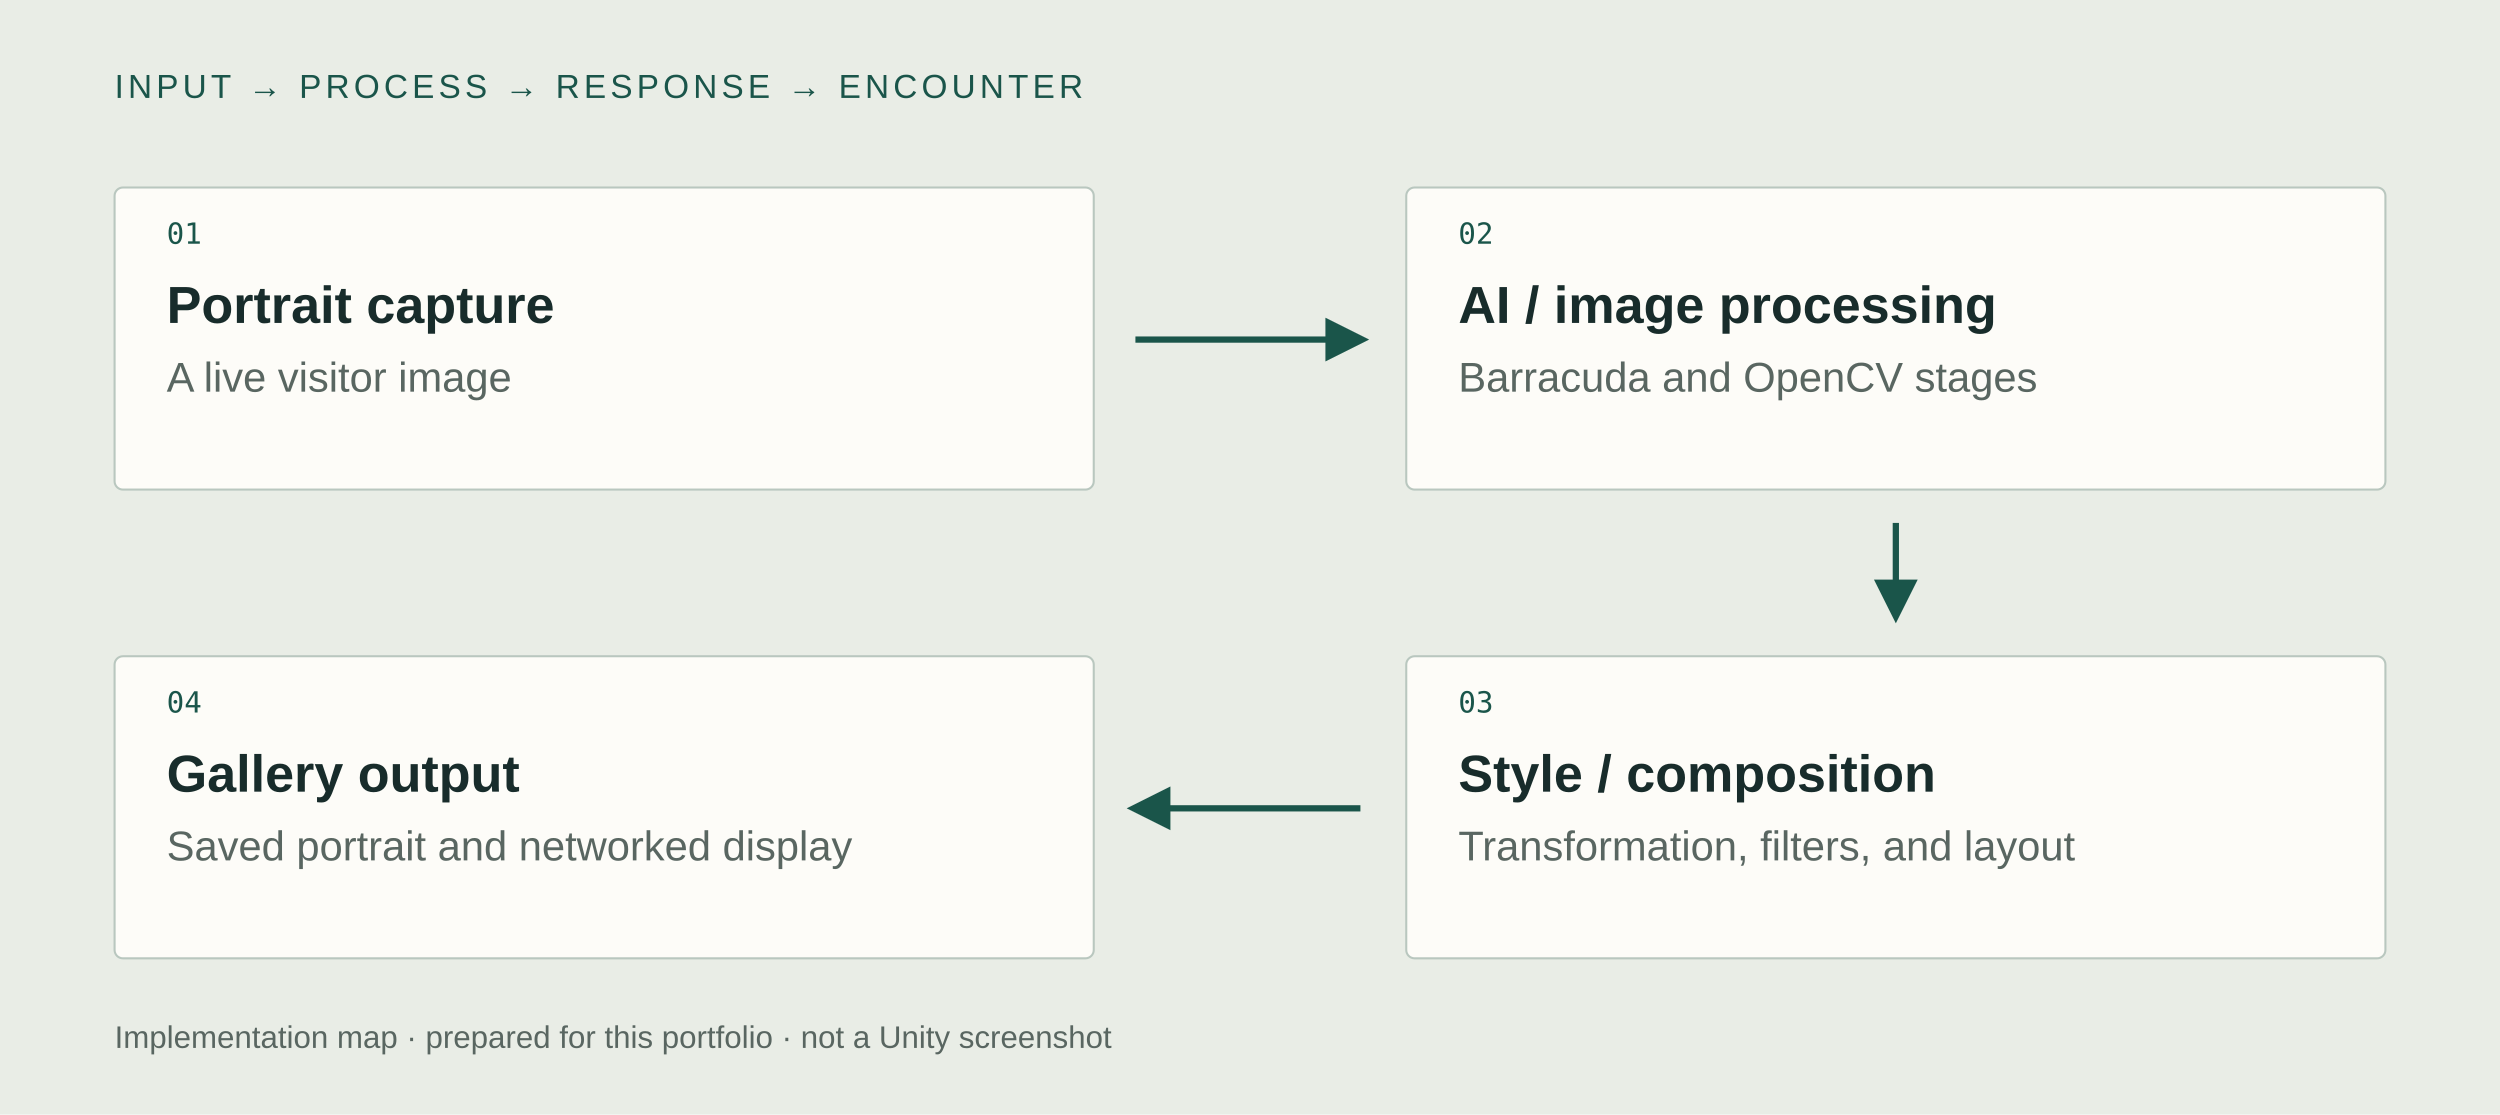
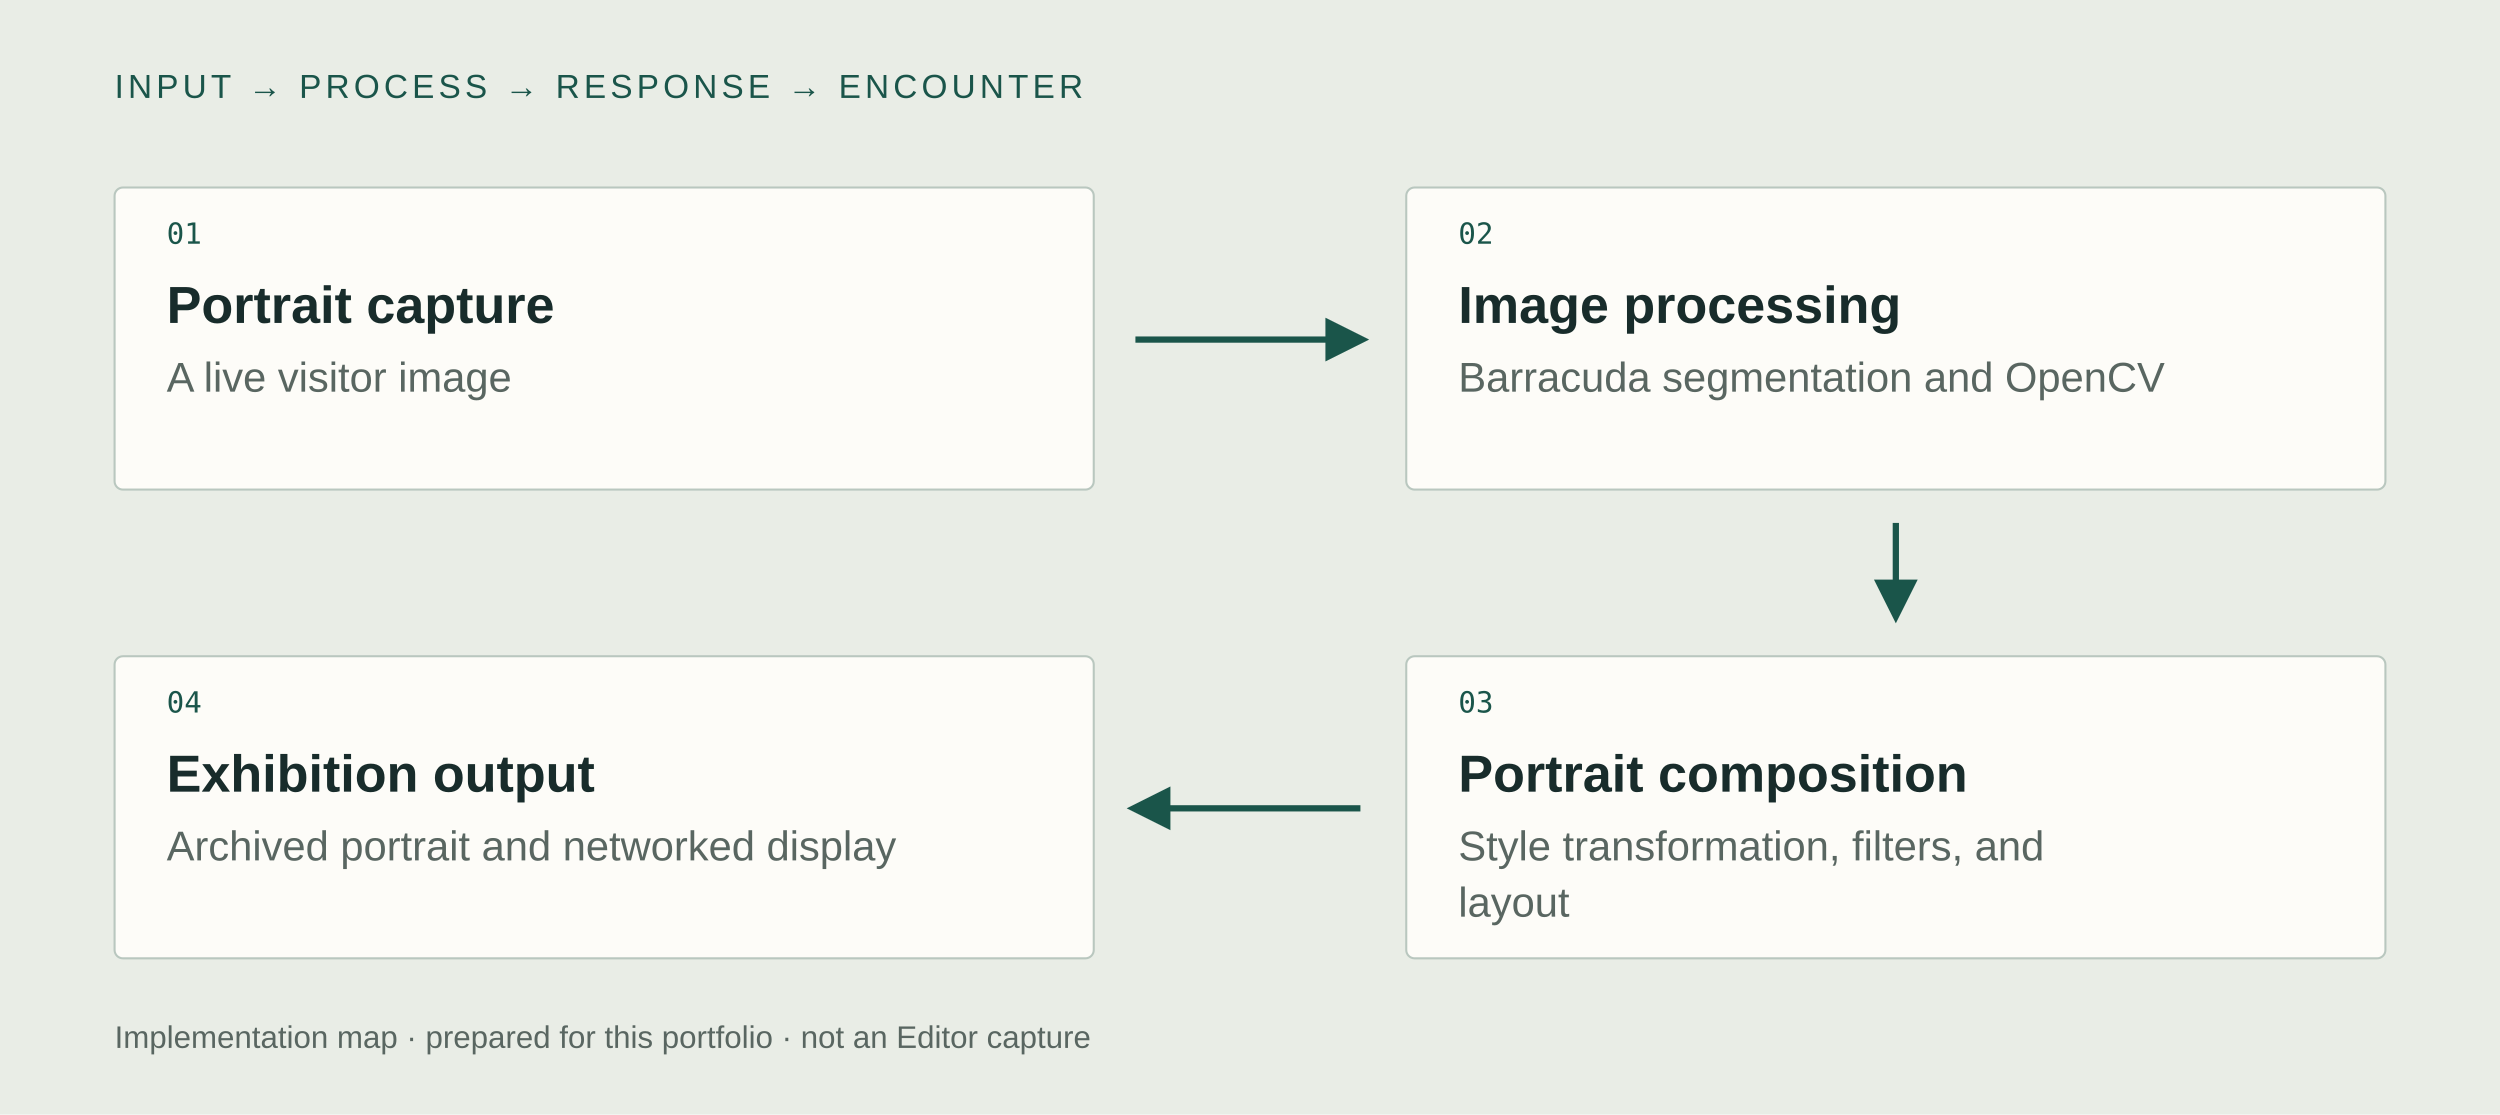
<svg xmlns="http://www.w3.org/2000/svg" viewBox="0 0 1200 535" role="img" aria-labelledby="title description">
  <defs>
    <marker id="arrow" viewBox="0 0 10 10" refX="8" refY="5" markerWidth="7" markerHeight="7" orient="auto-start-reverse">
      <path d="M 0 0 L 10 5 L 0 10 z" fill="#1a554a" />
    </marker>
  </defs>
  <rect width="1200" height="535" fill="#e9ede6" />
  <g font-family="Arial,Helvetica,sans-serif">
    <text x="55" y="47" fill="#1a554a" font-size="16" letter-spacing="2">INPUT → PROCESS → RESPONSE → ENCOUNTER</text>
    <g>
      <rect x="55" y="90" width="470" height="145" rx="4" fill="#fdfcf8" stroke="#b9c7bf" />
      <text x="80" y="117" fill="#1a554a" font-size="14" font-family="monospace">01</text>
      <text x="80" y="155" fill="#182c2b" font-size="25" font-weight="600">Portrait capture</text>
      <text x="80" y="188" fill="#596661" font-size="20">
        <tspan x="80" dy="0">A live visitor image</tspan>
      </text>
    </g>
    <g>
      <rect x="675" y="90" width="470" height="145" rx="4" fill="#fdfcf8" stroke="#b9c7bf" />
      <text x="700" y="117" fill="#1a554a" font-size="14" font-family="monospace">02</text>
-       <text x="700" y="155" fill="#182c2b" font-size="25" font-weight="600">AI / image processing</text>
+       <text x="700" y="155" fill="#182c2b" font-size="25" font-weight="600">Image processing</text>
      <text x="700" y="188" fill="#596661" font-size="20">
-         <tspan x="700" dy="0">Barracuda and OpenCV stages</tspan>
+         <tspan x="700" dy="0">Barracuda segmentation and OpenCV</tspan>
      </text>
    </g>
    <g>
      <rect x="675" y="315" width="470" height="145" rx="4" fill="#fdfcf8" stroke="#b9c7bf" />
      <text x="700" y="342" fill="#1a554a" font-size="14" font-family="monospace">03</text>
-       <text x="700" y="380" fill="#182c2b" font-size="25" font-weight="600">Style / composition</text>
+       <text x="700" y="380" fill="#182c2b" font-size="25" font-weight="600">Portrait composition</text>
      <text x="700" y="413" fill="#596661" font-size="20">
-         <tspan x="700" dy="0">Transformation, filters, and layout</tspan>
+         <tspan x="700" dy="0">Style transformation, filters, and</tspan>
+         <tspan x="700" dy="27">layout</tspan>
      </text>
    </g>
    <g>
      <rect x="55" y="315" width="470" height="145" rx="4" fill="#fdfcf8" stroke="#b9c7bf" />
      <text x="80" y="342" fill="#1a554a" font-size="14" font-family="monospace">04</text>
-       <text x="80" y="380" fill="#182c2b" font-size="25" font-weight="600">Gallery output</text>
+       <text x="80" y="380" fill="#182c2b" font-size="25" font-weight="600">Exhibition output</text>
      <text x="80" y="413" fill="#596661" font-size="20">
-         <tspan x="80" dy="0">Saved portrait and networked display</tspan>
+         <tspan x="80" dy="0">Archived portrait and networked display</tspan>
      </text>
    </g>
    <g fill="none" stroke="#1a554a" stroke-width="3" marker-end="url(#arrow)">
      <path d="M 545 163 H 653" />
      <path d="M 910 251 V 295" />
      <path d="M 653 388 H 545" />
    </g>
-     <text x="55" y="503" fill="#596661" font-size="15">Implementation map · prepared for this portfolio · not a Unity screenshot</text>
+     <text x="55" y="503" fill="#596661" font-size="15">Implementation map · prepared for this portfolio · not an Editor capture</text>
  </g>
</svg>
